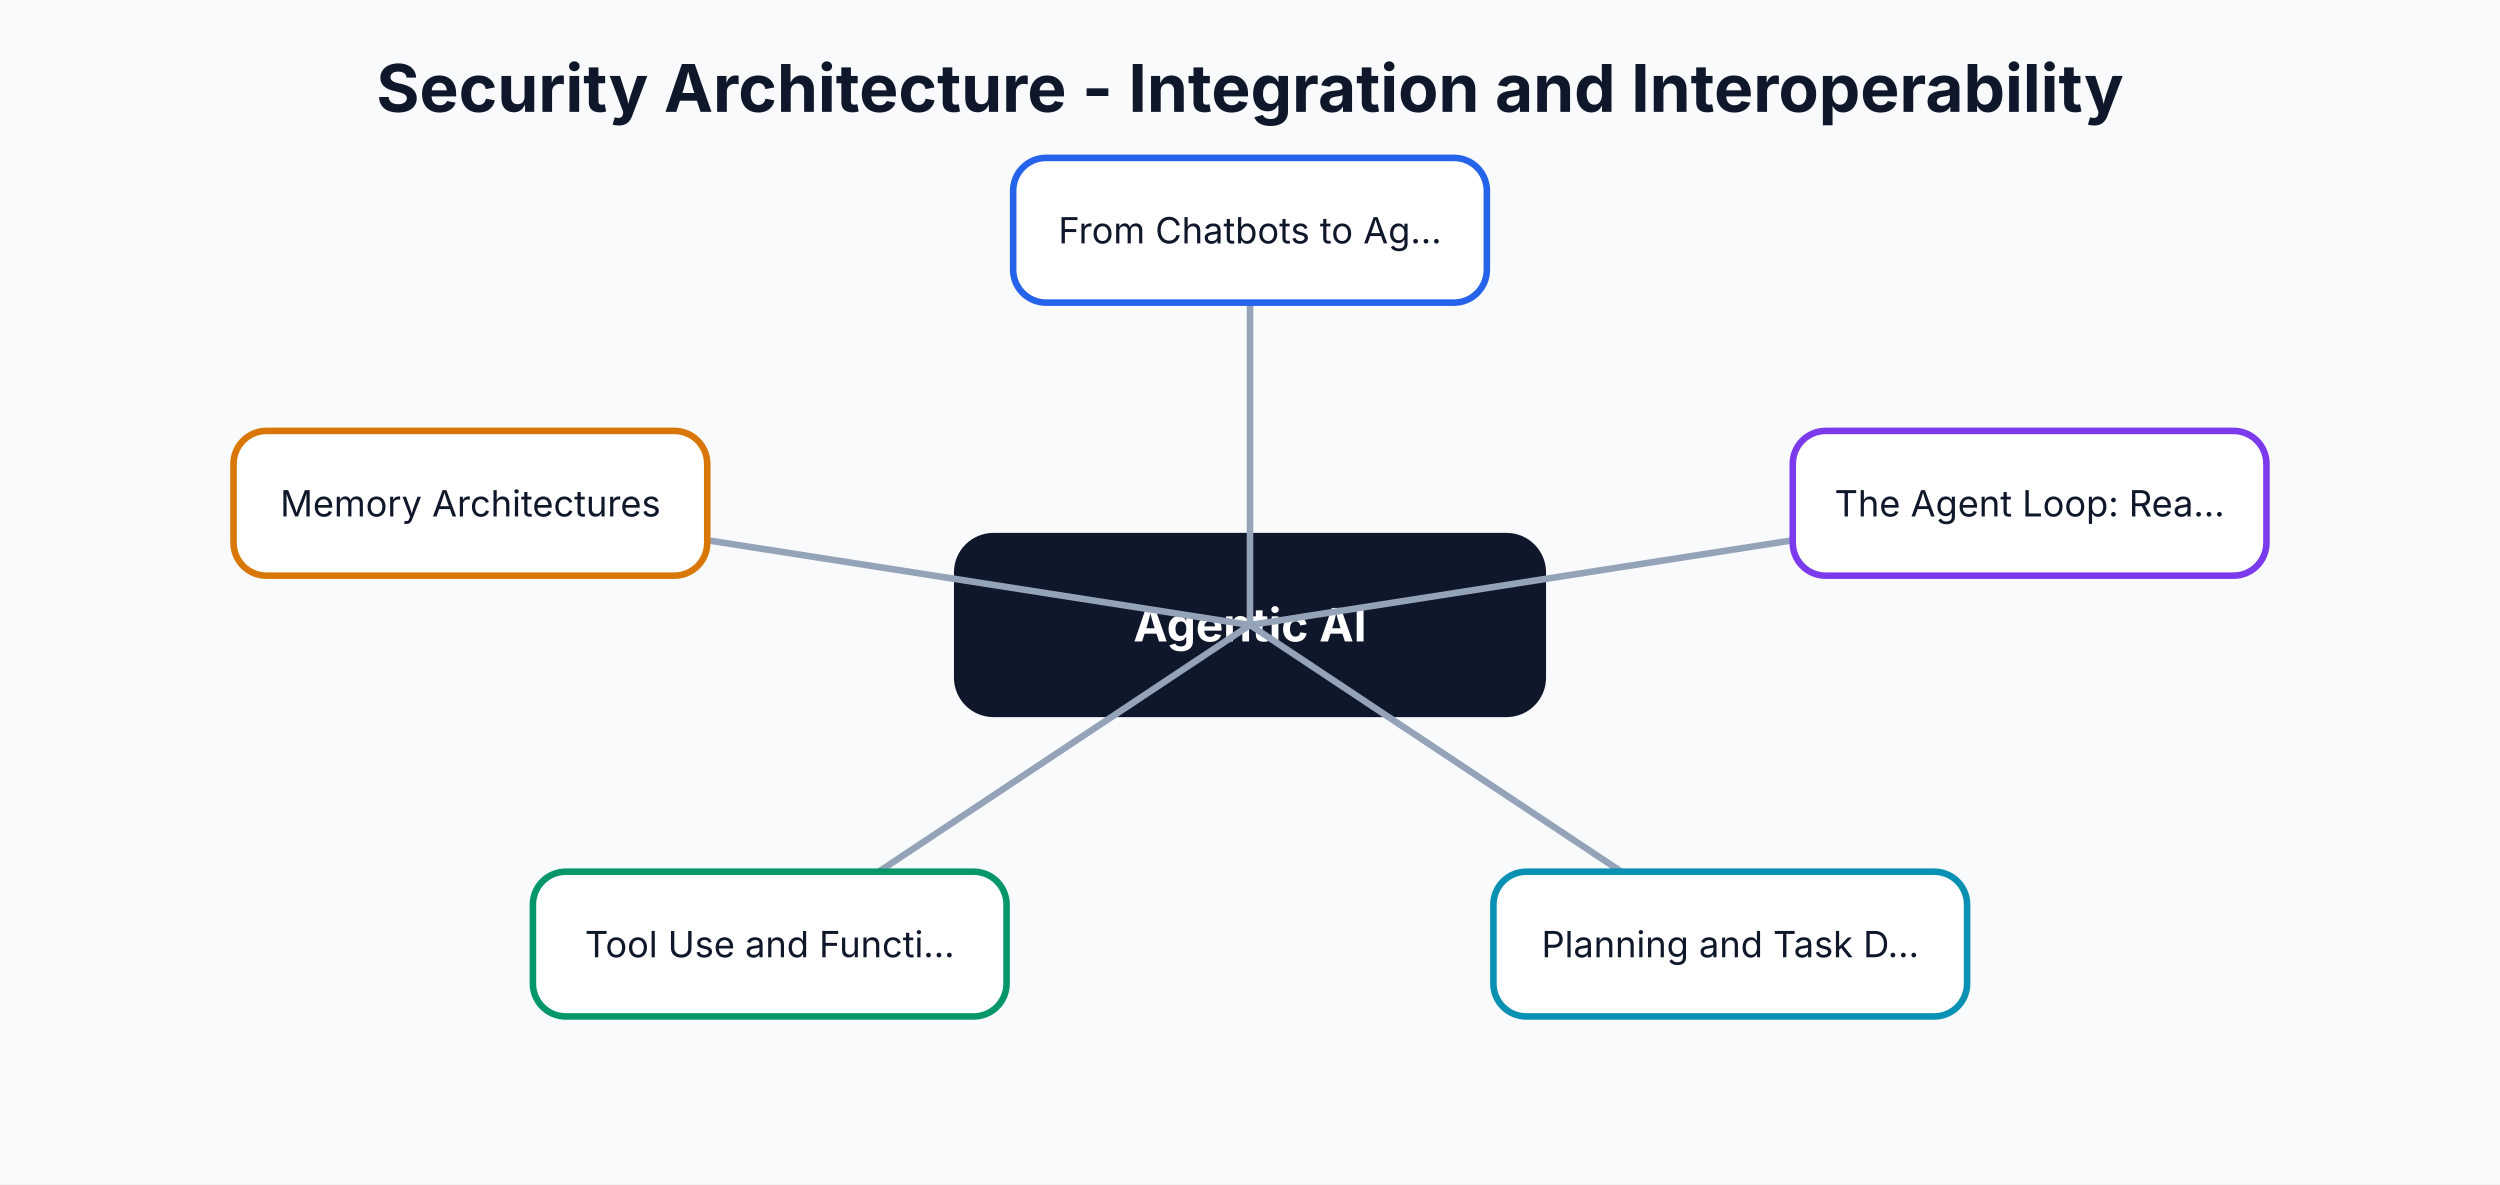
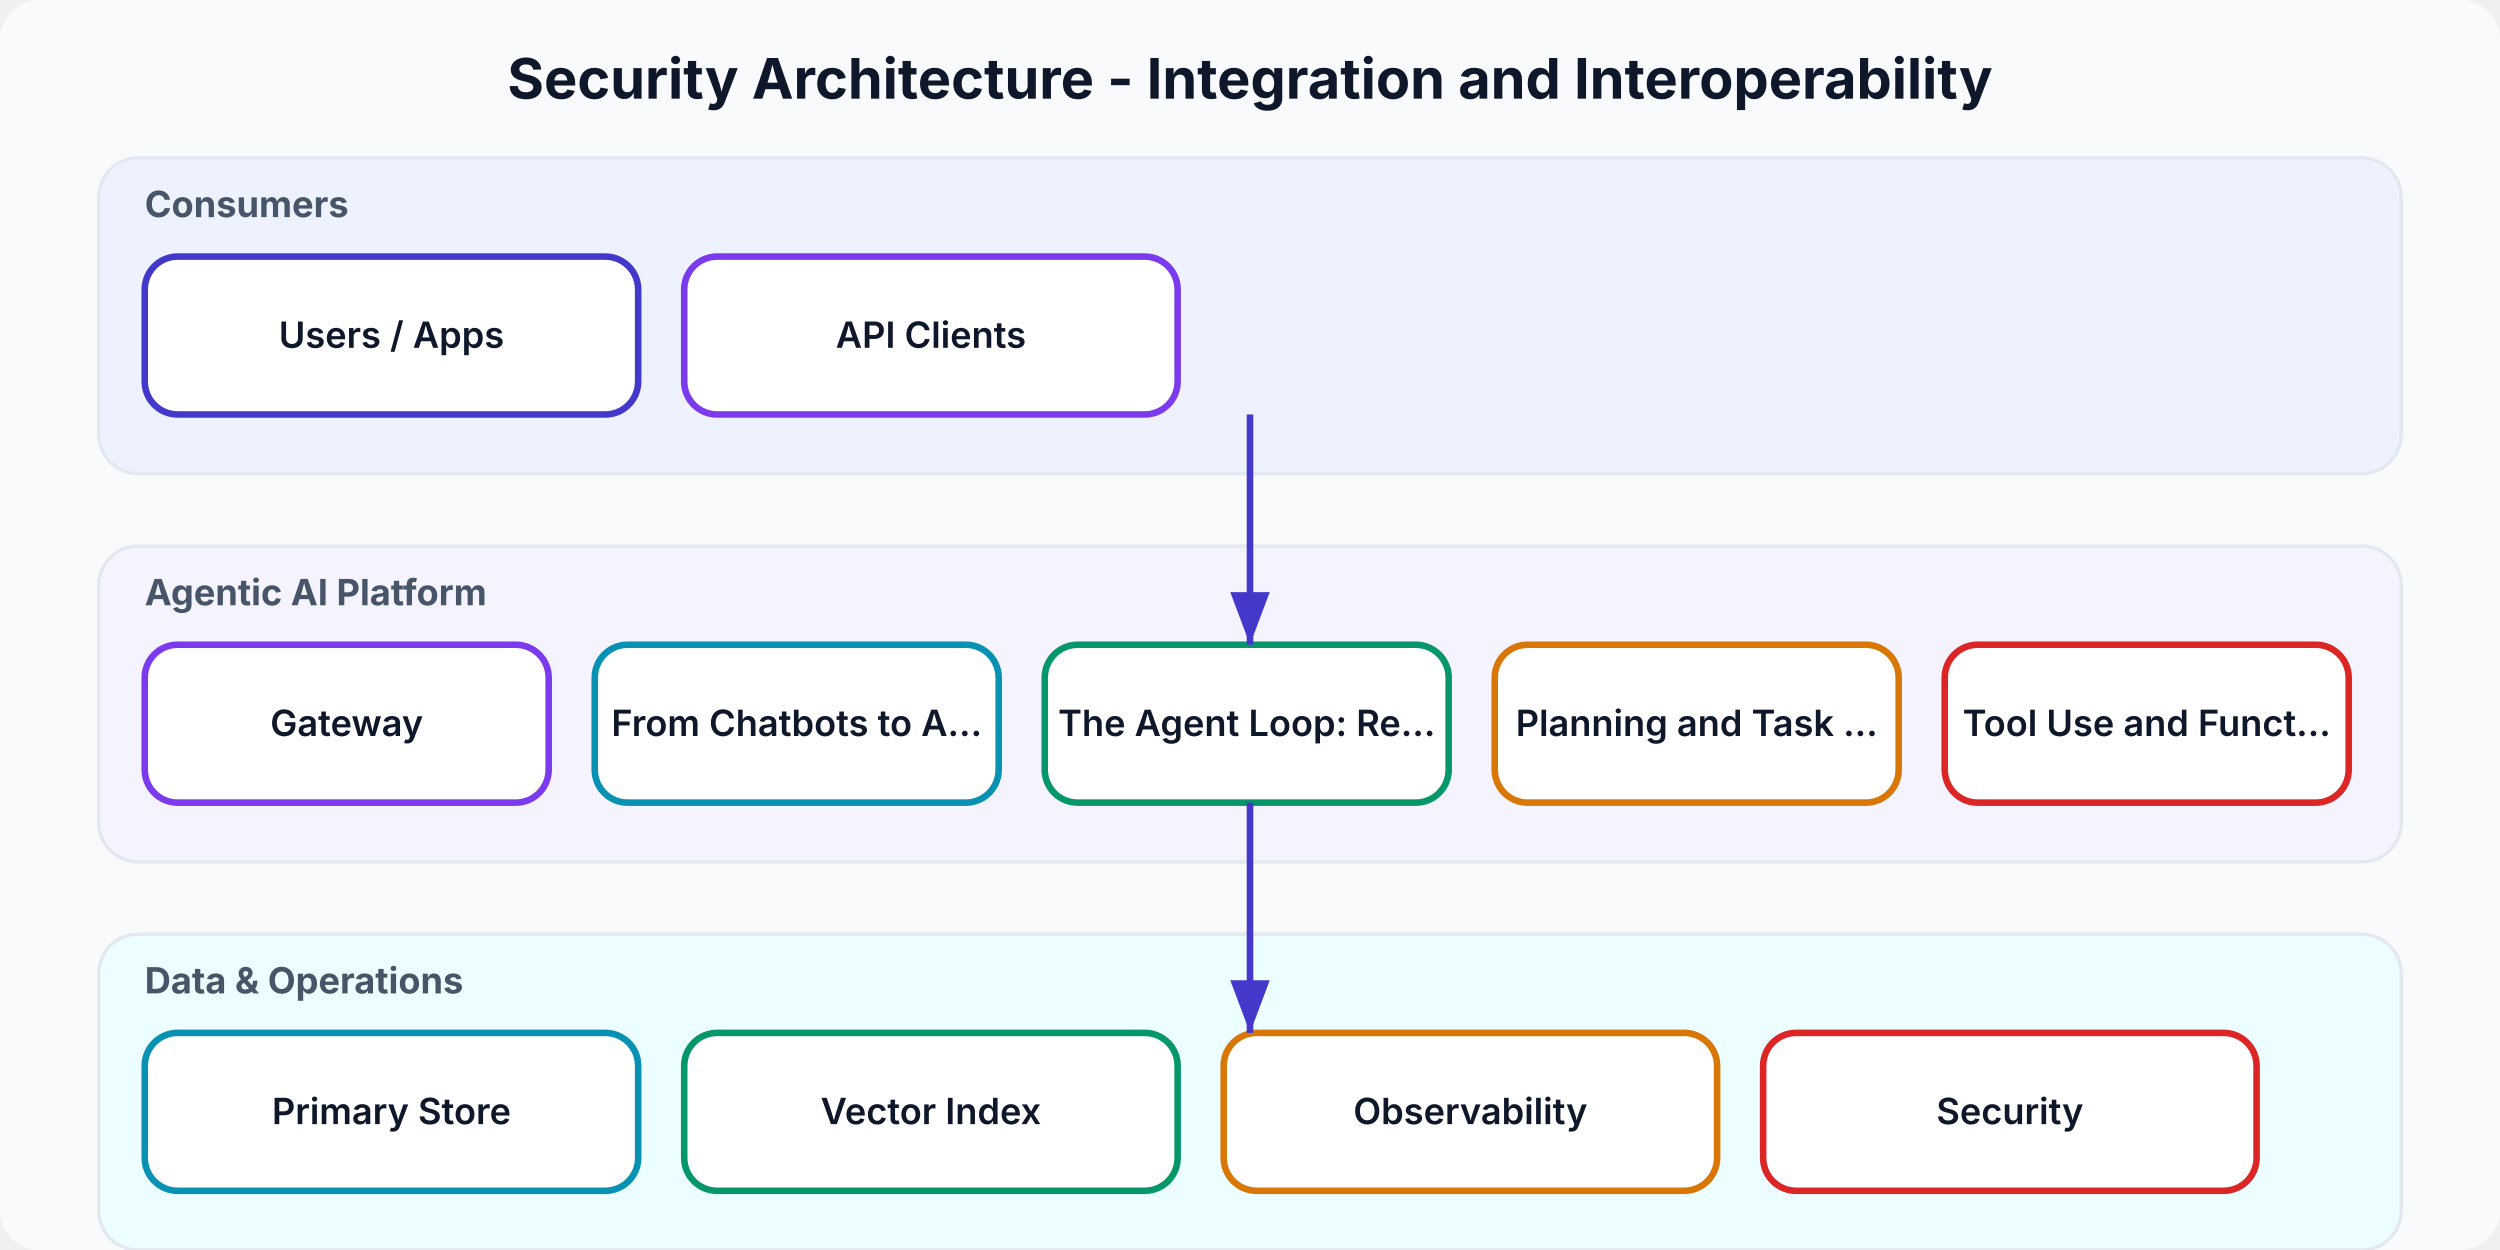
- <svg xmlns="http://www.w3.org/2000/svg" width="760" height="360" viewBox="0 0 760 360" font-family="Inter, Arial, sans-serif">
-   <rect width="760" height="360" fill="#f8fafc" />
-   <text x="380" y="34" text-anchor="middle" font-size="20" font-weight="700" fill="#0f172a">Security Architecture - Integration and Interoperability</text>
-   <rect x="290" y="162" width="180" height="56" rx="12" fill="#0f172a" />
-   <text x="380" y="195" text-anchor="middle" font-size="14" font-weight="700" fill="#ffffff">Agentic AI</text>
-   <line x1="380" y1="190" x2="380" y2="70" stroke="#94a3b8" stroke-width="2" />
-   <rect x="308" y="48" width="144" height="44" rx="10" fill="#ffffff" stroke="#2563eb" stroke-width="2" />
-   <text x="380" y="74" text-anchor="middle" font-size="11" fill="#0f172a">From Chatbots to Ag…</text>
-   <line x1="380" y1="190" x2="617" y2="153" stroke="#94a3b8" stroke-width="2" />
-   <rect x="545" y="131" width="144" height="44" rx="10" fill="#ffffff" stroke="#7c3aed" stroke-width="2" />
-   <text x="617" y="157" text-anchor="middle" font-size="11" fill="#0f172a">The Agent Loop: Rea…</text>
-   <line x1="380" y1="190" x2="526" y2="287" stroke="#94a3b8" stroke-width="2" />
-   <rect x="454" y="265" width="144" height="44" rx="10" fill="#ffffff" stroke="#0891b2" stroke-width="2" />
-   <text x="526" y="291" text-anchor="middle" font-size="11" fill="#0f172a">Planning and Task D…</text>
-   <line x1="380" y1="190" x2="234" y2="287" stroke="#94a3b8" stroke-width="2" />
-   <rect x="162" y="265" width="144" height="44" rx="10" fill="#ffffff" stroke="#059669" stroke-width="2" />
-   <text x="234" y="291" text-anchor="middle" font-size="11" fill="#0f172a">Tool Use and Functi…</text>
-   <line x1="380" y1="190" x2="143" y2="153" stroke="#94a3b8" stroke-width="2" />
-   <rect x="71" y="131" width="144" height="44" rx="10" fill="#ffffff" stroke="#d97706" stroke-width="2" />
-   <text x="143" y="157" text-anchor="middle" font-size="11" fill="#0f172a">Memory Architectures</text>
+ <svg xmlns="http://www.w3.org/2000/svg" width="760" height="380" viewBox="0 0 760 380" font-family="Inter, Segoe UI, Arial, sans-serif">
+   <defs>
+     <marker id="arrow" markerWidth="10" markerHeight="10" refX="8" refY="3" orient="auto" markerUnits="strokeWidth">
+       <path d="M0,0 L8,3 L0,6 z" fill="#94a3b8" />
+     </marker>
+     <marker id="arrowA" markerWidth="10" markerHeight="10" refX="8" refY="3" orient="auto" markerUnits="strokeWidth">
+       <path d="M0,0 L8,3 L0,6 z" fill="#4338ca" />
+     </marker>
+   </defs>
+   <rect width="760" height="380" rx="12" fill="#f8fafc" />
+   <text x="380" y="30" text-anchor="middle" font-size="17" font-weight="700" fill="#0f172a">Security Architecture - Integration and Interoperability</text>
+   <rect x="30" y="48" width="700" height="96" rx="12" fill="#eef2ff" stroke="#e2e8f0" />
+   <text x="44" y="66" font-size="11" font-weight="700" fill="#475569">Consumers</text>
+   <rect x="44" y="78" width="150" height="48" rx="10" fill="#ffffff" stroke="#4338ca" stroke-width="2" />
+   <text x="119.0" y="105.74" text-anchor="middle" font-size="11" font-weight="600" fill="#0f172a">Users / Apps</text>
+   <rect x="208" y="78" width="150" height="48" rx="10" fill="#ffffff" stroke="#7c3aed" stroke-width="2" />
+   <text x="283.0" y="105.74" text-anchor="middle" font-size="11" font-weight="600" fill="#0f172a">API Clients</text>
+   <rect x="30" y="166" width="700" height="96" rx="12" fill="#f5f3ff" stroke="#e2e8f0" />
+   <text x="44" y="184" font-size="11" font-weight="700" fill="#475569">Agentic AI Platform</text>
+   <rect x="44.0" y="196" width="122.8" height="48" rx="10" fill="#ffffff" stroke="#7c3aed" stroke-width="2" />
+   <text x="105.4" y="223.74" text-anchor="middle" font-size="11" font-weight="600" fill="#0f172a">Gateway</text>
+   <rect x="180.8" y="196" width="122.8" height="48" rx="10" fill="#ffffff" stroke="#0891b2" stroke-width="2" />
+   <text x="242.2" y="223.74" text-anchor="middle" font-size="11" font-weight="600" fill="#0f172a">From Chatbots to A…</text>
+   <rect x="317.6" y="196" width="122.8" height="48" rx="10" fill="#ffffff" stroke="#059669" stroke-width="2" />
+   <text x="379.0" y="223.74" text-anchor="middle" font-size="11" font-weight="600" fill="#0f172a">The Agent Loop: Re…</text>
+   <rect x="454.4" y="196" width="122.8" height="48" rx="10" fill="#ffffff" stroke="#d97706" stroke-width="2" />
+   <text x="515.8" y="223.74" text-anchor="middle" font-size="11" font-weight="600" fill="#0f172a">Planning and Task …</text>
+   <rect x="591.2" y="196" width="122.8" height="48" rx="10" fill="#ffffff" stroke="#dc2626" stroke-width="2" />
+   <text x="652.6" y="223.74" text-anchor="middle" font-size="11" font-weight="600" fill="#0f172a">Tool Use and Funct…</text>
+   <rect x="30" y="284" width="700" height="96" rx="12" fill="#ecfeff" stroke="#e2e8f0" />
+   <text x="44" y="302" font-size="11" font-weight="700" fill="#475569">Data &amp; Operations</text>
+   <rect x="44" y="314" width="150" height="48" rx="10" fill="#ffffff" stroke="#0891b2" stroke-width="2" />
+   <text x="119.0" y="341.74" text-anchor="middle" font-size="11" font-weight="600" fill="#0f172a">Primary Store</text>
+   <rect x="208" y="314" width="150" height="48" rx="10" fill="#ffffff" stroke="#059669" stroke-width="2" />
+   <text x="283.0" y="341.74" text-anchor="middle" font-size="11" font-weight="600" fill="#0f172a">Vector Index</text>
+   <rect x="372" y="314" width="150" height="48" rx="10" fill="#ffffff" stroke="#d97706" stroke-width="2" />
+   <text x="447.0" y="341.74" text-anchor="middle" font-size="11" font-weight="600" fill="#0f172a">Observability</text>
+   <rect x="536" y="314" width="150" height="48" rx="10" fill="#ffffff" stroke="#dc2626" stroke-width="2" />
+   <text x="611.0" y="341.74" text-anchor="middle" font-size="11" font-weight="600" fill="#0f172a">Security</text>
+   <line x1="380.0" y1="126" x2="380.0" y2="196" stroke="#4338ca" stroke-width="2" marker-end="url(#arrowA)" />
+   <line x1="380.0" y1="244" x2="380.0" y2="314" stroke="#4338ca" stroke-width="2" marker-end="url(#arrowA)" />
</svg>
